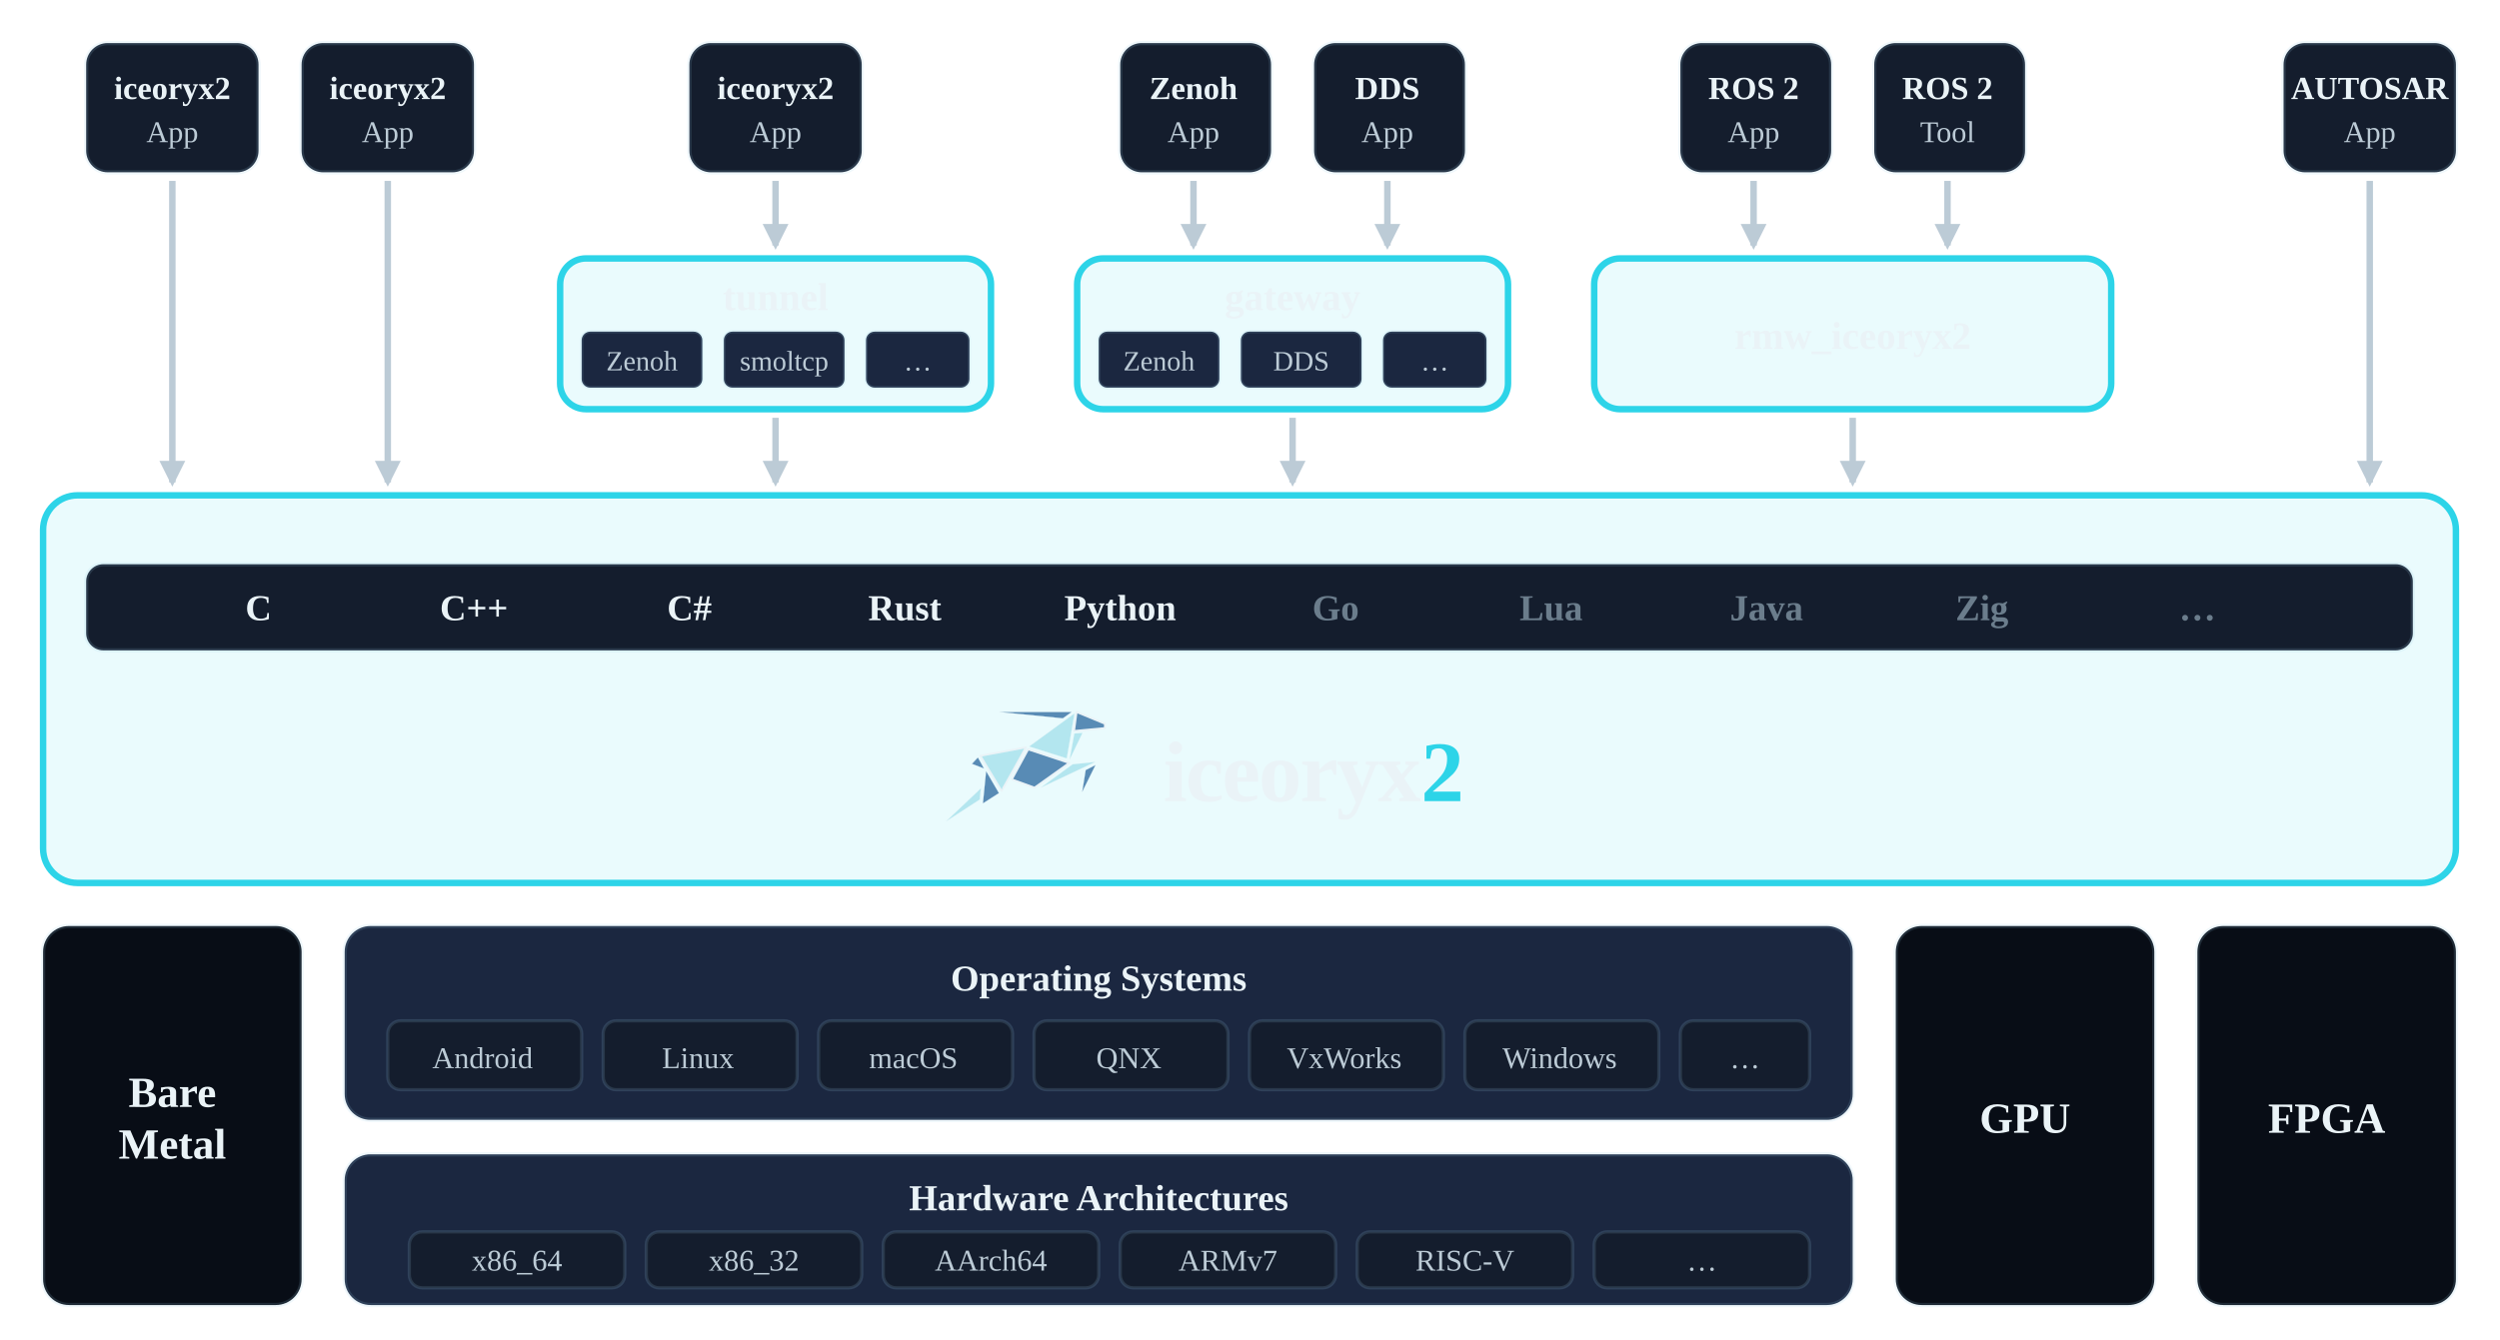
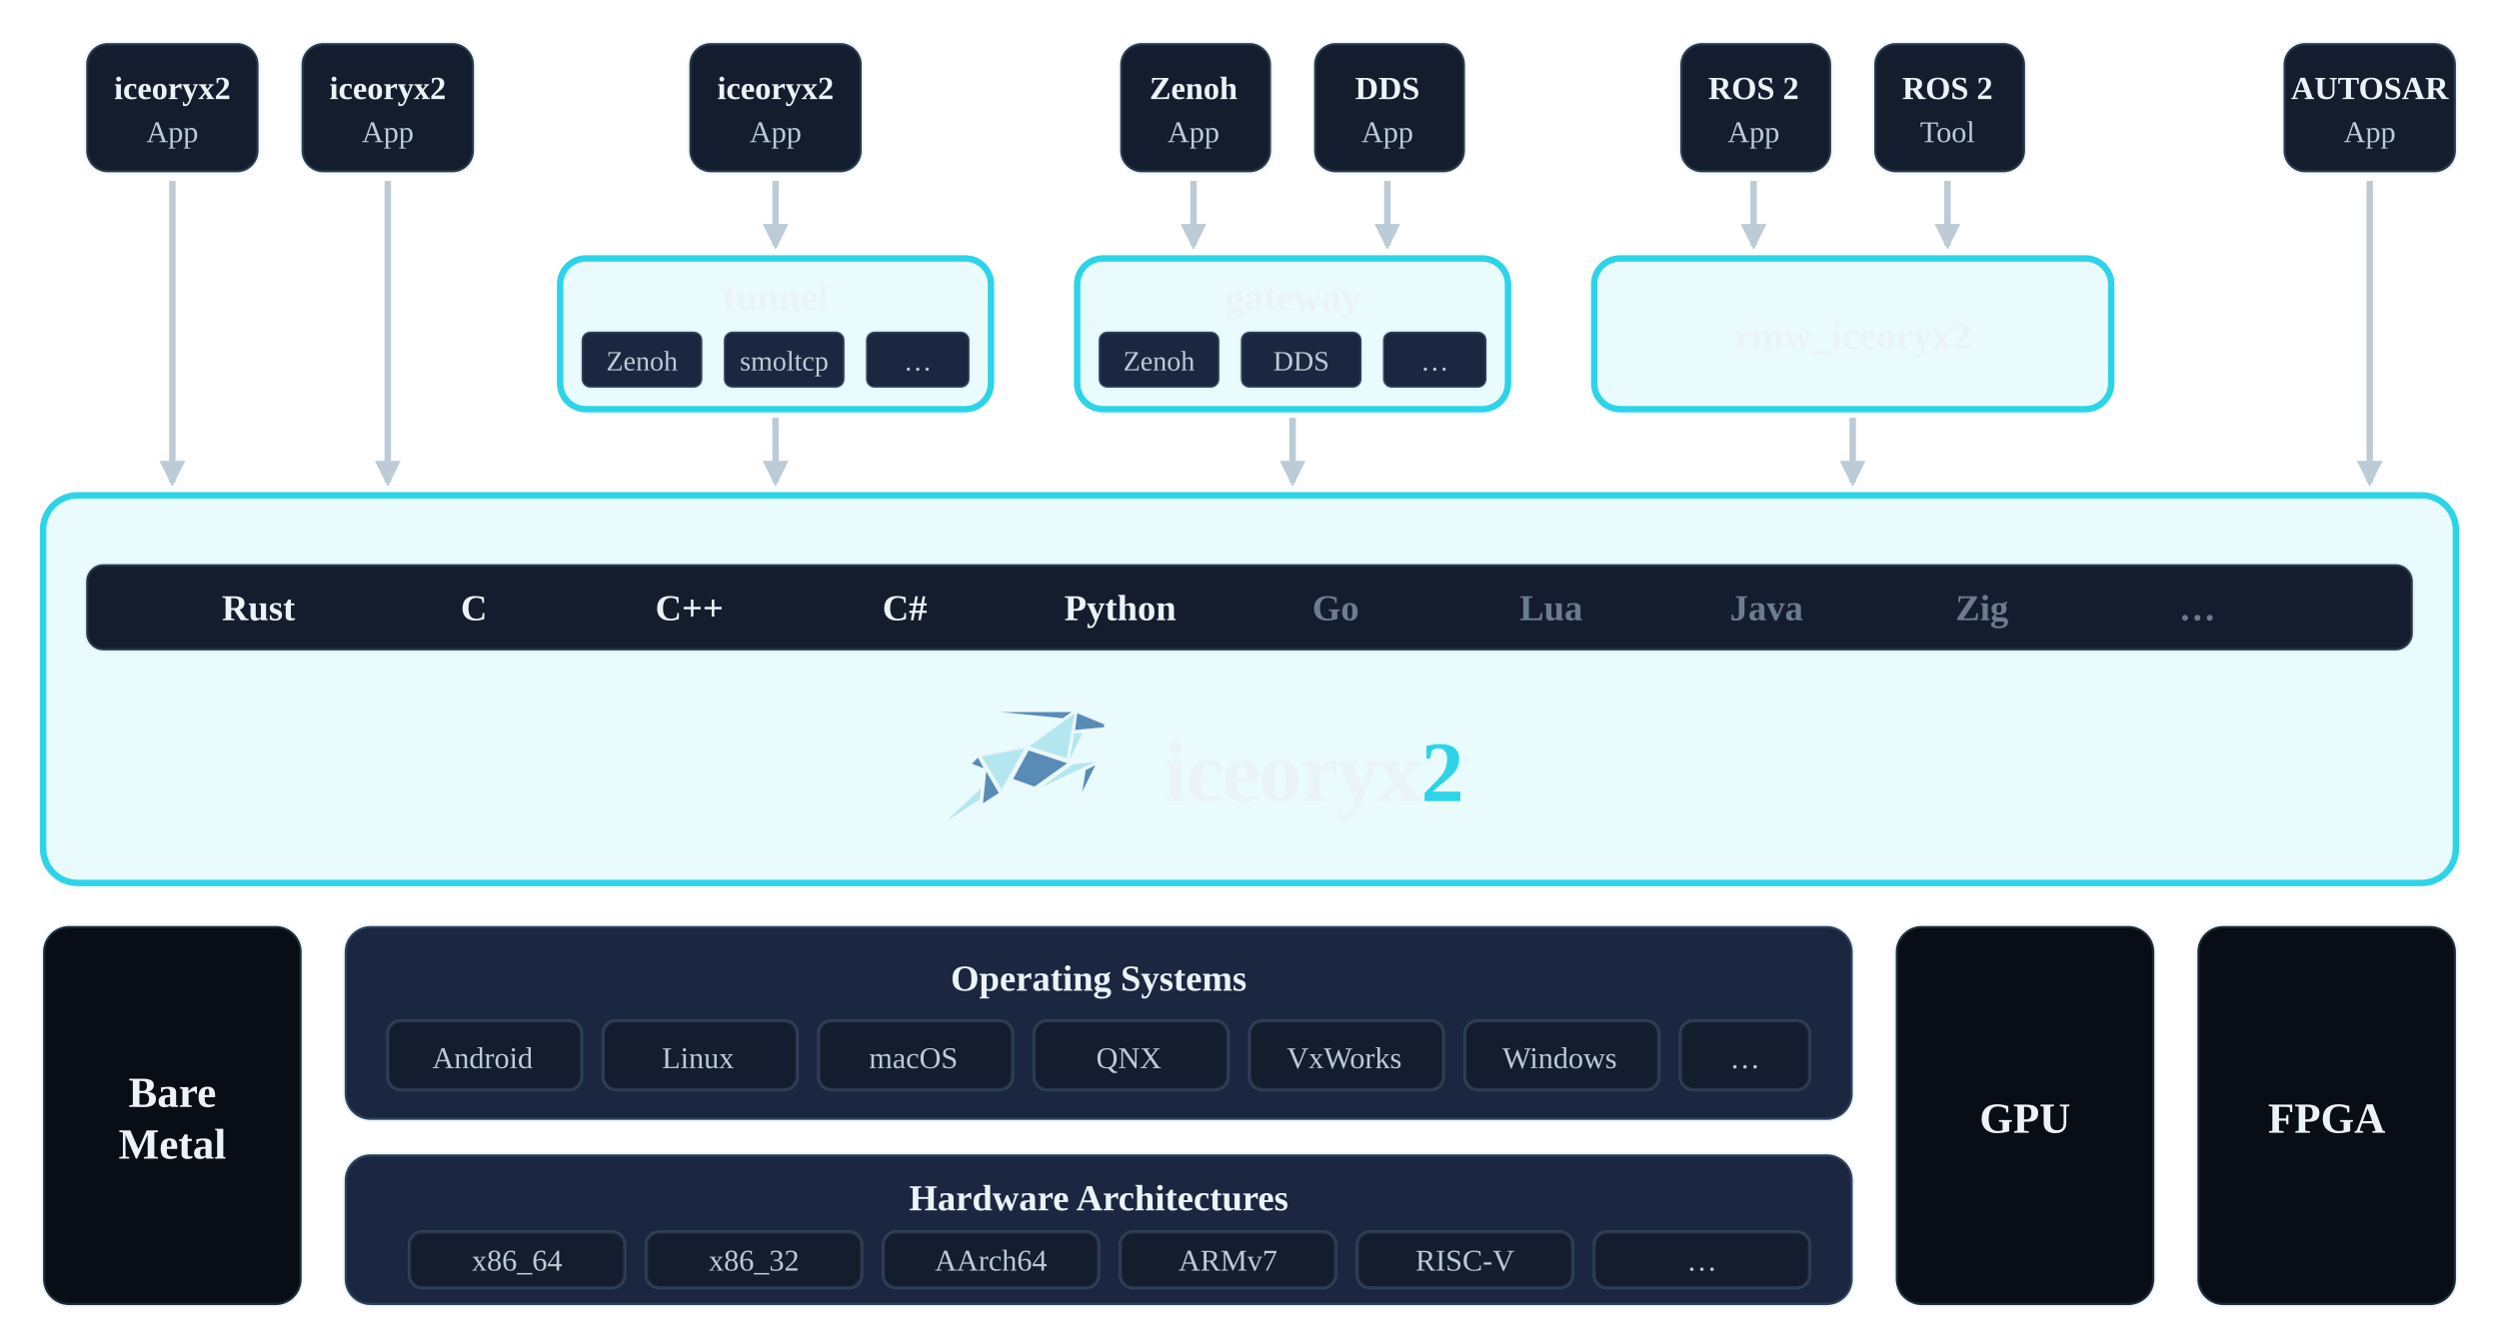
<svg xmlns="http://www.w3.org/2000/svg" viewBox="10 75 580 311" role="img" aria-label="Distributed, portable and safety-certifiable systems with iceoryx2">
  <style>
    .gv-app    { fill: var(--ix-surface, #141d2d); stroke: var(--ix-line, rgba(150,200,230,0.16)); stroke-width: 1; }
    .gv-app-t  { font-family: var(--font-stack, sans-serif); font-weight: 600; font-size: 7.5px; fill: var(--ix-text, #eaf3f7); }
    .gv-app-s  { font-family: var(--font-stack, sans-serif); font-size: 7px; fill: var(--ix-muted, #bccbd6); }
    .gv-mw     { fill: rgba(45,212,232,0.10); stroke: var(--ix-ice, #2dd4e8); stroke-width: 1.5; }
    .gv-mw-t   { font-family: var(--font-stack, sans-serif); font-weight: 600; font-size: 9px; fill: var(--ix-text, #eaf3f7); }
    .gv-chip   { fill: var(--ix-surface-2, #1b2740); stroke: var(--ix-line, rgba(150,200,230,0.16)); stroke-width: 0.75; }
    .gv-chip-t { font-family: var(--font-stack, sans-serif); font-size: 6.5px; fill: var(--ix-muted, #bccbd6); }
    .gv-core   { fill: rgba(45,212,232,0.10); stroke: var(--ix-ice, #2dd4e8); stroke-width: 1.5; }
    .gv-core-t { font-family: var(--font-stack, sans-serif); font-weight: 700; font-size: 20px; fill: var(--ix-text, #eaf3f7); }
    .gv-bind   { fill: var(--ix-surface, #141d2d); stroke: var(--ix-line, rgba(150,200,230,0.16)); stroke-width: 1; }
    .gv-bind-a { font-family: var(--font-stack, sans-serif); font-weight: 600; font-size: 8.5px; fill: var(--ix-text, #eaf3f7); }
    .gv-bind-p { font-family: var(--font-stack, sans-serif); font-weight: 600; font-size: 8.5px; fill: var(--ix-muted-2, #6b7d8c); }
    .gv-plat   { fill: var(--ix-bg-2, #080d16); stroke: var(--ix-line, rgba(150,200,230,0.16)); stroke-width: 1; }
    .gv-plat-t { font-family: var(--font-stack, sans-serif); font-weight: 600; font-size: 10px; fill: var(--ix-text, #eaf3f7); }
    .gv-region { fill: var(--ix-surface-2, #1b2740); stroke: var(--ix-line, rgba(150,200,230,0.16)); stroke-width: 1; }
    .gv-region-t { font-family: var(--font-stack, sans-serif); font-weight: 600; font-size: 8.5px; fill: var(--ix-text, #eaf3f7); }
    .gv-pchip   { fill: var(--ix-surface, #141d2d); stroke: var(--ix-line, rgba(150,200,230,0.16)); stroke-width: 0.75; }
    .gv-pchip-t { font-family: var(--font-stack, sans-serif); font-size: 7px; fill: var(--ix-muted, #bccbd6); }
    .gv-flow   { stroke: var(--ix-muted, #bccbd6); stroke-width: 1.5; fill: none; }
  </style>
  <defs>
    <marker id="gv-arrow" markerWidth="8" markerHeight="8" refX="6" refY="4" orient="auto" markerUnits="userSpaceOnUse" overflow="visible">
      <path d="M1,1 L7,4 L1,7 Z" fill="var(--ix-muted, #bccbd6)" />
    </marker>
  </defs>
  <rect class="gv-app" x="30" y="85" width="40" height="30" rx="5" />
  <text class="gv-app-t" x="50" y="98" text-anchor="middle">iceoryx2</text>
  <text class="gv-app-s" x="50" y="108" text-anchor="middle">App</text>
  <rect class="gv-app" x="80" y="85" width="40" height="30" rx="5" />
  <text class="gv-app-t" x="100" y="98" text-anchor="middle">iceoryx2</text>
  <text class="gv-app-s" x="100" y="108" text-anchor="middle">App</text>
  <rect class="gv-app" x="170" y="85" width="40" height="30" rx="5" />
  <text class="gv-app-t" x="190" y="98" text-anchor="middle">iceoryx2</text>
  <text class="gv-app-s" x="190" y="108" text-anchor="middle">App</text>
  <rect class="gv-app" x="270" y="85" width="35" height="30" rx="5" />
  <text class="gv-app-t" x="287" y="98" text-anchor="middle">Zenoh</text>
  <text class="gv-app-s" x="287" y="108" text-anchor="middle">App</text>
  <rect class="gv-app" x="315" y="85" width="35" height="30" rx="5" />
  <text class="gv-app-t" x="332" y="98" text-anchor="middle">DDS</text>
  <text class="gv-app-s" x="332" y="108" text-anchor="middle">App</text>
  <rect class="gv-app" x="400" y="85" width="35" height="30" rx="5" />
  <text class="gv-app-t" x="417" y="98" text-anchor="middle">ROS 2</text>
  <text class="gv-app-s" x="417" y="108" text-anchor="middle">App</text>
  <rect class="gv-app" x="445" y="85" width="35" height="30" rx="5" />
  <text class="gv-app-t" x="462" y="98" text-anchor="middle">ROS 2</text>
  <text class="gv-app-s" x="462" y="108" text-anchor="middle">Tool</text>
  <rect class="gv-app" x="540" y="85" width="40" height="30" rx="5" />
  <text class="gv-app-t" x="560" y="98" text-anchor="middle">AUTOSAR</text>
  <text class="gv-app-s" x="560" y="108" text-anchor="middle">App</text>
  <rect class="gv-mw" x="140" y="135" width="100" height="35" rx="6" />
  <text class="gv-mw-t" x="190" y="147" text-anchor="middle">tunnel</text>
  <rect class="gv-chip" x="145" y="152" width="28" height="13" rx="2" />
  <text class="gv-chip-t" x="159" y="161" text-anchor="middle">Zenoh</text>
  <rect class="gv-chip" x="178" y="152" width="28" height="13" rx="2" />
  <text class="gv-chip-t" x="192" y="161" text-anchor="middle">smoltcp</text>
  <rect class="gv-chip" x="211" y="152" width="24" height="13" rx="2" />
  <text class="gv-chip-t" x="223" y="161" text-anchor="middle">…</text>
  <rect class="gv-mw" x="260" y="135" width="100" height="35" rx="6" />
  <text class="gv-mw-t" x="310" y="147" text-anchor="middle">gateway</text>
  <rect class="gv-chip" x="265" y="152" width="28" height="13" rx="2" />
  <text class="gv-chip-t" x="279" y="161" text-anchor="middle">Zenoh</text>
  <rect class="gv-chip" x="298" y="152" width="28" height="13" rx="2" />
  <text class="gv-chip-t" x="312" y="161" text-anchor="middle">DDS</text>
  <rect class="gv-chip" x="331" y="152" width="24" height="13" rx="2" />
  <text class="gv-chip-t" x="343" y="161" text-anchor="middle">…</text>
  <rect class="gv-mw" x="380" y="135" width="120" height="35" rx="6" />
  <text class="gv-mw-t" x="440" y="156" text-anchor="middle">rmw_iceoryx2</text>
  <rect class="gv-core" x="20" y="190" width="560" height="90" rx="8" />
  <rect class="gv-bind" x="30" y="206" width="540" height="20" rx="4" />
-   <text class="gv-bind-a" x="70" y="219" text-anchor="middle">C</text>
-   <text class="gv-bind-a" x="120" y="219" text-anchor="middle">C++</text>
-   <text class="gv-bind-a" x="170" y="219" text-anchor="middle">C#</text>
-   <text class="gv-bind-a" x="220" y="219" text-anchor="middle">Rust</text>
+   <text class="gv-bind-a" x="70" y="219" text-anchor="middle">Rust</text>
+   <text class="gv-bind-a" x="120" y="219" text-anchor="middle">C</text>
+   <text class="gv-bind-a" x="170" y="219" text-anchor="middle">C++</text>
+   <text class="gv-bind-a" x="220" y="219" text-anchor="middle">C#</text>
  <text class="gv-bind-a" x="270" y="219" text-anchor="middle">Python</text>
  <text class="gv-bind-p" x="320" y="219" text-anchor="middle">Go</text>
  <text class="gv-bind-p" x="370" y="219" text-anchor="middle">Lua</text>
  <text class="gv-bind-p" x="420" y="219" text-anchor="middle">Java</text>
  <text class="gv-bind-p" x="470" y="219" text-anchor="middle">Zig</text>
  <text class="gv-bind-p" x="520" y="219" text-anchor="middle">…</text>
  <g transform="translate(209.97 223) scale(0.3756)" style="color: var(--ix-text, #eaf3f7)">
    <g stroke="currentColor" stroke-width="1.2" stroke-linejoin="round" vector-effect="non-scaling-stroke">
      <path fill="#588bb5" transform="matrix(0.1,0,0,-0.1,0,200)" d="M 848.672 1037.969 L 769.336 1174.023 L 749.492 974.18 Z M 848.672 1037.969 " />
      <path fill="#588bb5" transform="matrix(0.1,0,0,-0.1,0,200)" d="M 756.562 1189.609 L 718.516 1258.398 L 681.68 1218.711 Z M 756.562 1189.609 " />
      <path fill="#b3e6ef" transform="matrix(0.1,0,0,-0.1,0,200)" d="M 1444.531 1230.859 L 1303.828 1216.25 L 1105.859 1070.938 Z M 1444.531 1230.859 " />
      <path fill="#b3e6ef" transform="matrix(0.1,0,0,-0.1,0,200)" d="M 730.078 998.125 L 737.188 1067.539 L 521.016 862.539 Z M 730.078 998.125 " />
      <path fill="#588bb5" transform="matrix(0.1,0,0,-0.1,0,200)" d="M 1445.703 1211.641 L 1384.57 1180.156 L 1362.656 1044.102 Z M 1445.703 1211.641 " />
      <path fill="#b3e6ef" d="M 86.43 94.785 C 86.75 94.785 101.57 67.914 101.57 67.914 L 73.391 73.148 L 86.43 94.785 " />
      <path fill="none" transform="matrix(0.1,0,0,-0.1,0,200)" d="M 864.297 1052.148 C 867.5 1052.148 1015.703 1320.859 1015.703 1320.859 L 733.906 1268.516 Z M 864.297 1052.148 " />
      <path fill="#b3e6ef" transform="matrix(0.1,0,0,-0.1,0,200)" d="M 1267.734 1252.305 L 1315.898 1531.016 L 1035 1325.938 Z M 1267.734 1252.305 " />
      <path fill="#588bb5" d="M 92.82 87.738 L 106.863 92.855 L 128.309 77.566 L 102.914 69.16 L 92.82 87.738 " />
      <path fill="none" transform="matrix(0.1,0,0,-0.1,0,200)" d="M 928.203 1122.617 L 1068.633 1071.445 L 1283.086 1224.336 L 1029.141 1308.398 Z M 928.203 1122.617 " />
      <path fill="#588bb5" d="M 131.262 57.824 L 150.371 56.047 L 150.371 53.316 L 132.828 46.078 L 131.262 57.824 " />
      <path fill="none" transform="matrix(0.1,0,0,-0.1,0,200)" d="M 1312.617 1421.758 L 1503.711 1439.531 L 1503.711 1466.836 L 1328.281 1539.219 Z M 1312.617 1421.758 " />
      <path fill="#b3e6ef" transform="matrix(0.1,0,0,-0.1,0,200)" d="M 1314.531 1406.406 L 1365.234 1410.273 L 1285.273 1244.531 Z M 1314.531 1406.406 " />
      <path fill="#588bb5" transform="matrix(0.1,0,0,-0.1,0,200)" d="M 1297.969 1539.023 L 851.406 1539.062 L 1243.398 1500.039 Z M 1297.969 1539.023 " />
    </g>
  </g>
  <text class="gv-core-t" x="280" y="261" text-anchor="start" letter-spacing="-0.4">iceoryx<tspan fill="var(--ix-ice, #2dd4e8)">2</tspan>
  </text>
  <g transform="translate(0 28)">
    <rect class="gv-plat" x="20" y="262" width="60" height="88" rx="6" />
    <text class="gv-plat-t" x="50" y="304" text-anchor="middle">Bare</text>
    <text class="gv-plat-t" x="50" y="316" text-anchor="middle">Metal</text>
    <rect class="gv-region" x="90" y="262" width="350" height="45" rx="6" />
    <text class="gv-region-t" x="265" y="277" text-anchor="middle">Operating Systems</text>
    <rect class="gv-pchip" x="100" y="284" width="45" height="16" rx="3" />
    <text class="gv-pchip-t" x="122" y="295" text-anchor="middle">Android</text>
    <rect class="gv-pchip" x="150" y="284" width="45" height="16" rx="3" />
    <text class="gv-pchip-t" x="172" y="295" text-anchor="middle">Linux</text>
    <rect class="gv-pchip" x="200" y="284" width="45" height="16" rx="3" />
    <text class="gv-pchip-t" x="222" y="295" text-anchor="middle">macOS</text>
    <rect class="gv-pchip" x="250" y="284" width="45" height="16" rx="3" />
    <text class="gv-pchip-t" x="272" y="295" text-anchor="middle">QNX</text>
    <rect class="gv-pchip" x="300" y="284" width="45" height="16" rx="3" />
    <text class="gv-pchip-t" x="322" y="295" text-anchor="middle">VxWorks</text>
    <rect class="gv-pchip" x="350" y="284" width="45" height="16" rx="3" />
    <text class="gv-pchip-t" x="372" y="295" text-anchor="middle">Windows</text>
    <rect class="gv-pchip" x="400" y="284" width="30" height="16" rx="3" />
    <text class="gv-pchip-t" x="415" y="295" text-anchor="middle">…</text>
    <rect class="gv-plat" x="450" y="262" width="60" height="88" rx="6" />
    <text class="gv-plat-t" x="480" y="310" text-anchor="middle">GPU</text>
    <rect class="gv-plat" x="520" y="262" width="60" height="88" rx="6" />
    <text class="gv-plat-t" x="550" y="310" text-anchor="middle">FPGA</text>
    <rect class="gv-region" x="90" y="315" width="350" height="35" rx="6" />
    <text class="gv-region-t" x="265" y="328" text-anchor="middle">Hardware Architectures</text>
    <rect class="gv-pchip" x="105" y="333" width="50" height="13" rx="3" />
    <text class="gv-pchip-t" x="130" y="342" text-anchor="middle">x86_64</text>
    <rect class="gv-pchip" x="160" y="333" width="50" height="13" rx="3" />
    <text class="gv-pchip-t" x="185" y="342" text-anchor="middle">x86_32</text>
    <rect class="gv-pchip" x="215" y="333" width="50" height="13" rx="3" />
    <text class="gv-pchip-t" x="240" y="342" text-anchor="middle">AArch64</text>
    <rect class="gv-pchip" x="270" y="333" width="50" height="13" rx="3" />
    <text class="gv-pchip-t" x="295" y="342" text-anchor="middle">ARMv7</text>
    <rect class="gv-pchip" x="325" y="333" width="50" height="13" rx="3" />
    <text class="gv-pchip-t" x="350" y="342" text-anchor="middle">RISC-V</text>
    <rect class="gv-pchip" x="380" y="333" width="50" height="13" rx="3" />
    <text class="gv-pchip-t" x="405" y="342" text-anchor="middle">…</text>
  </g>
  <line class="gv-flow" x1="50" y1="117" x2="50" y2="187" marker-end="url(#gv-arrow)" />
  <line class="gv-flow" x1="100" y1="117" x2="100" y2="187" marker-end="url(#gv-arrow)" />
  <line class="gv-flow" x1="190" y1="117" x2="190" y2="132" marker-end="url(#gv-arrow)" />
  <line class="gv-flow" x1="190" y1="172" x2="190" y2="187" marker-end="url(#gv-arrow)" />
  <line class="gv-flow" x1="287" y1="117" x2="287" y2="132" marker-end="url(#gv-arrow)" />
  <line class="gv-flow" x1="332" y1="117" x2="332" y2="132" marker-end="url(#gv-arrow)" />
  <line class="gv-flow" x1="310" y1="172" x2="310" y2="187" marker-end="url(#gv-arrow)" />
  <line class="gv-flow" x1="417" y1="117" x2="417" y2="132" marker-end="url(#gv-arrow)" />
  <line class="gv-flow" x1="462" y1="117" x2="462" y2="132" marker-end="url(#gv-arrow)" />
  <line class="gv-flow" x1="440" y1="172" x2="440" y2="187" marker-end="url(#gv-arrow)" />
  <line class="gv-flow" x1="560" y1="117" x2="560" y2="187" marker-end="url(#gv-arrow)" />
</svg>
